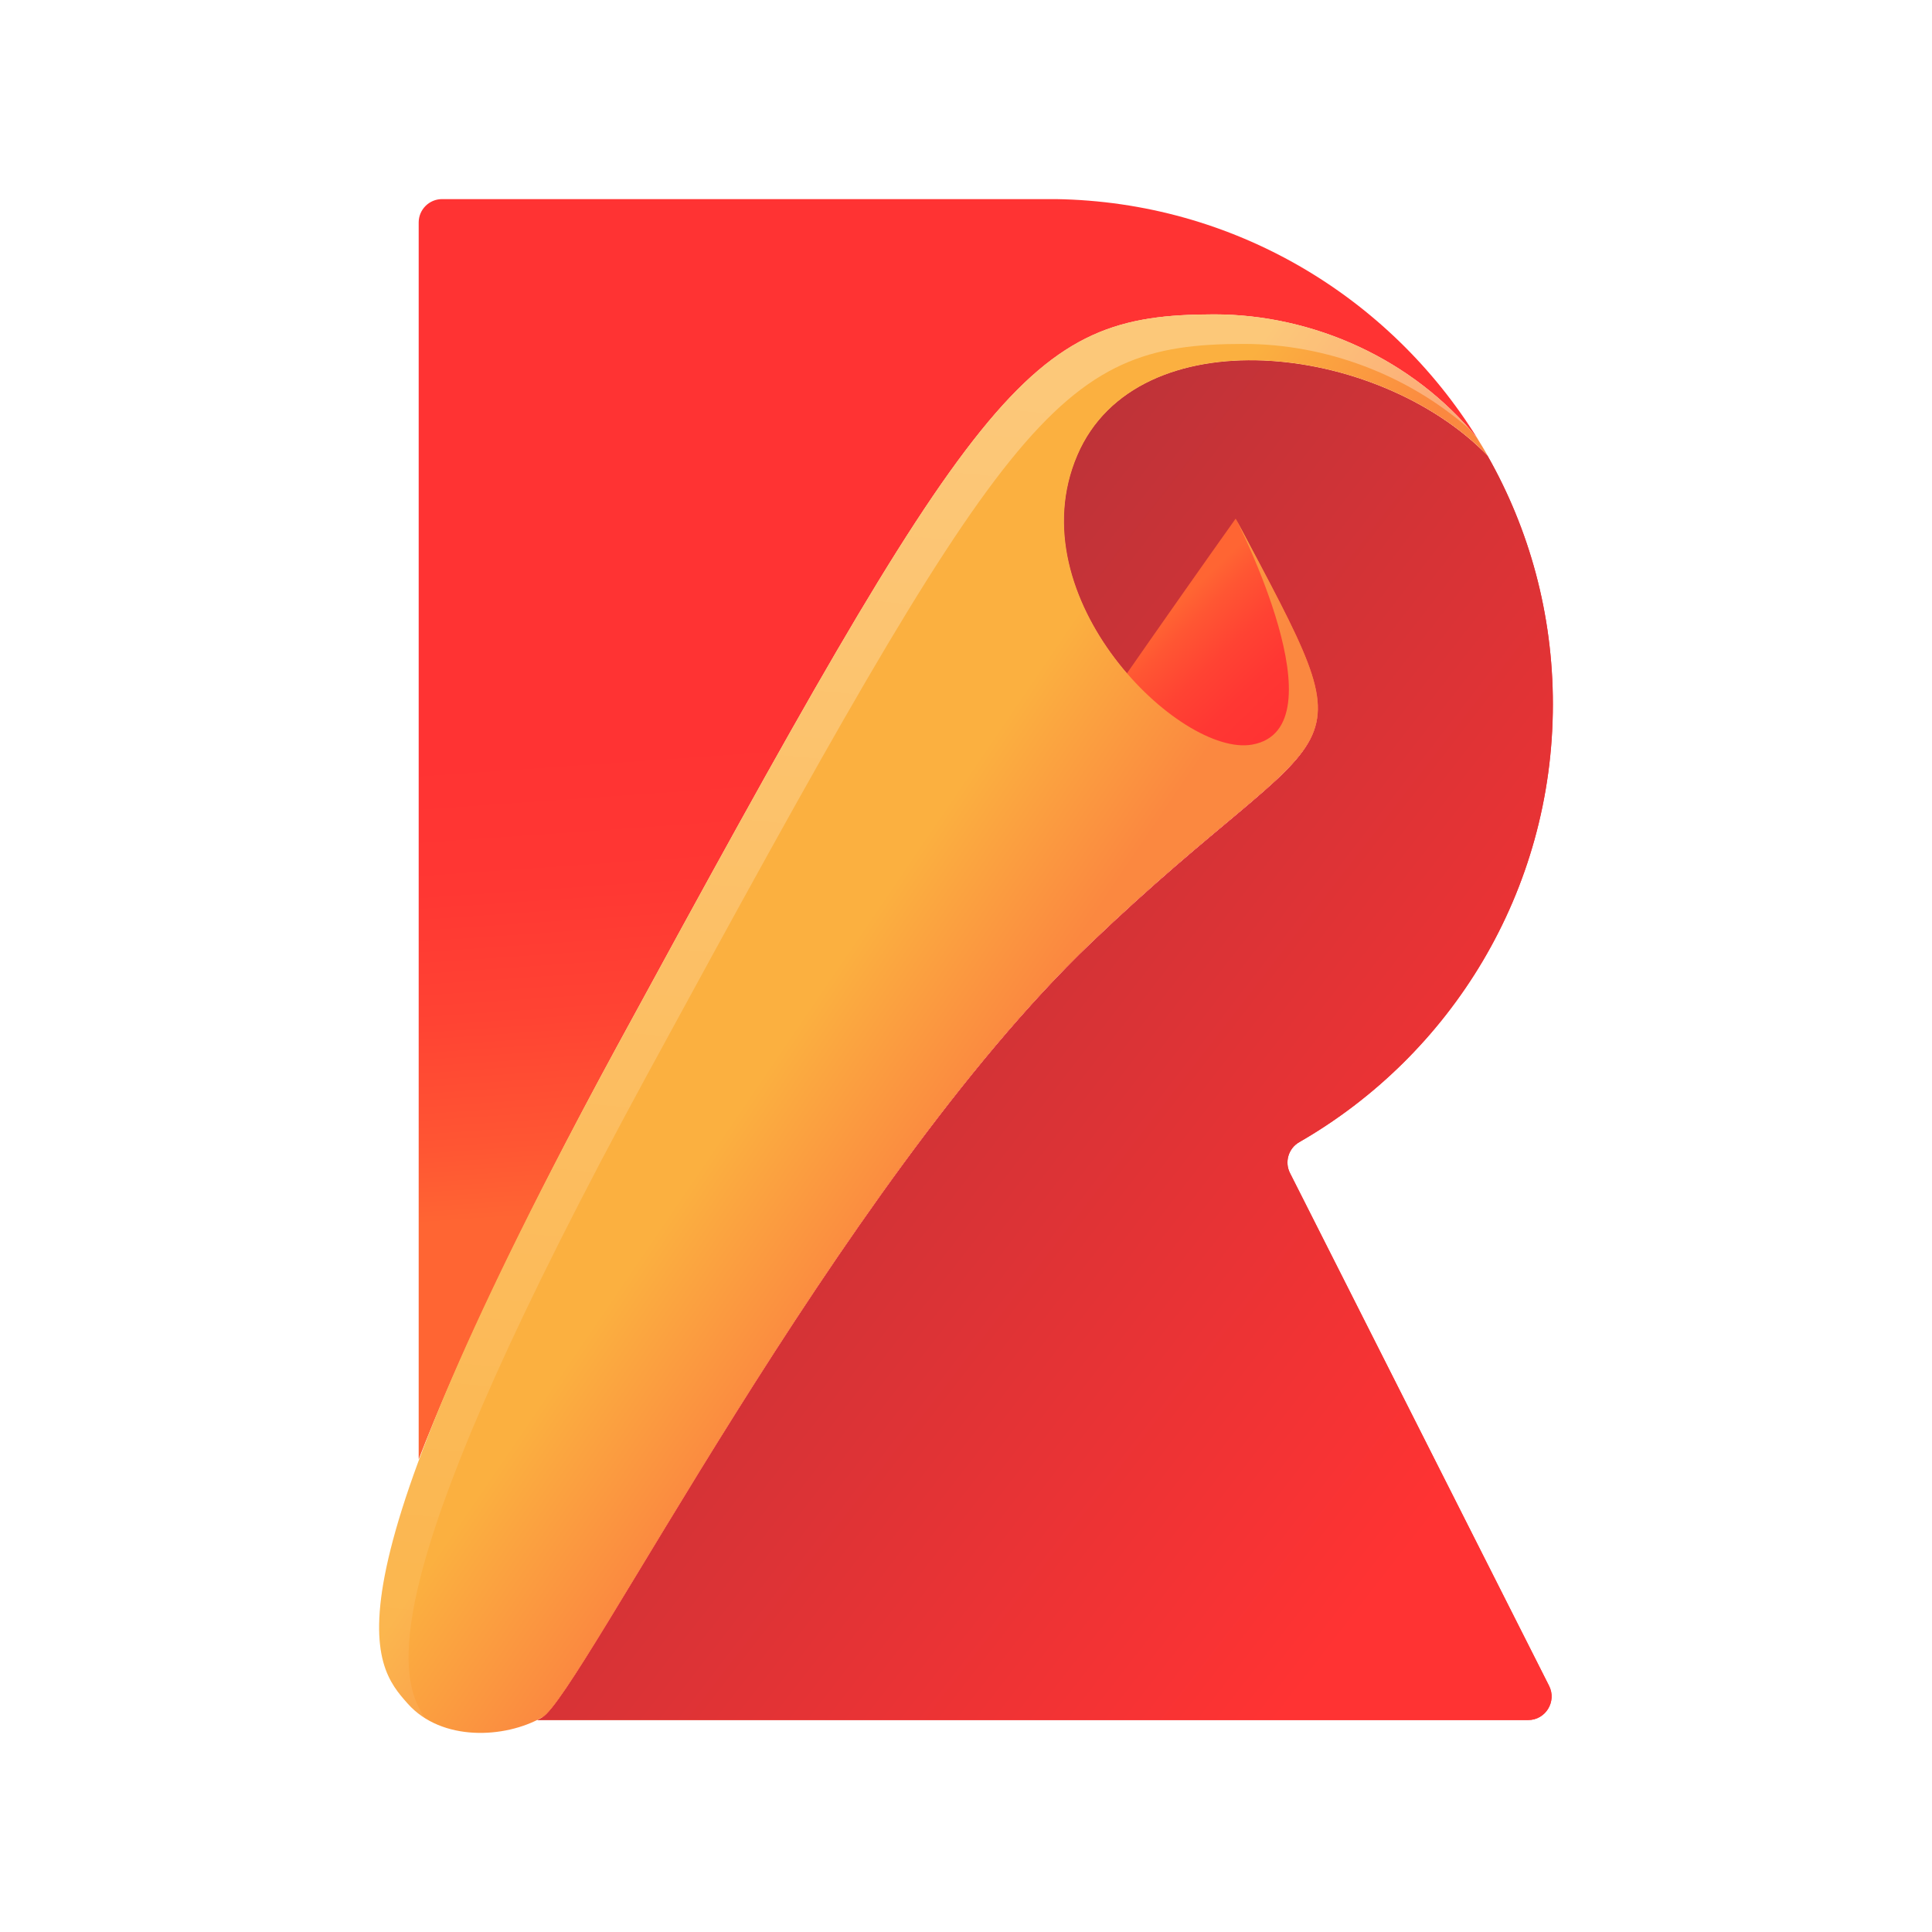
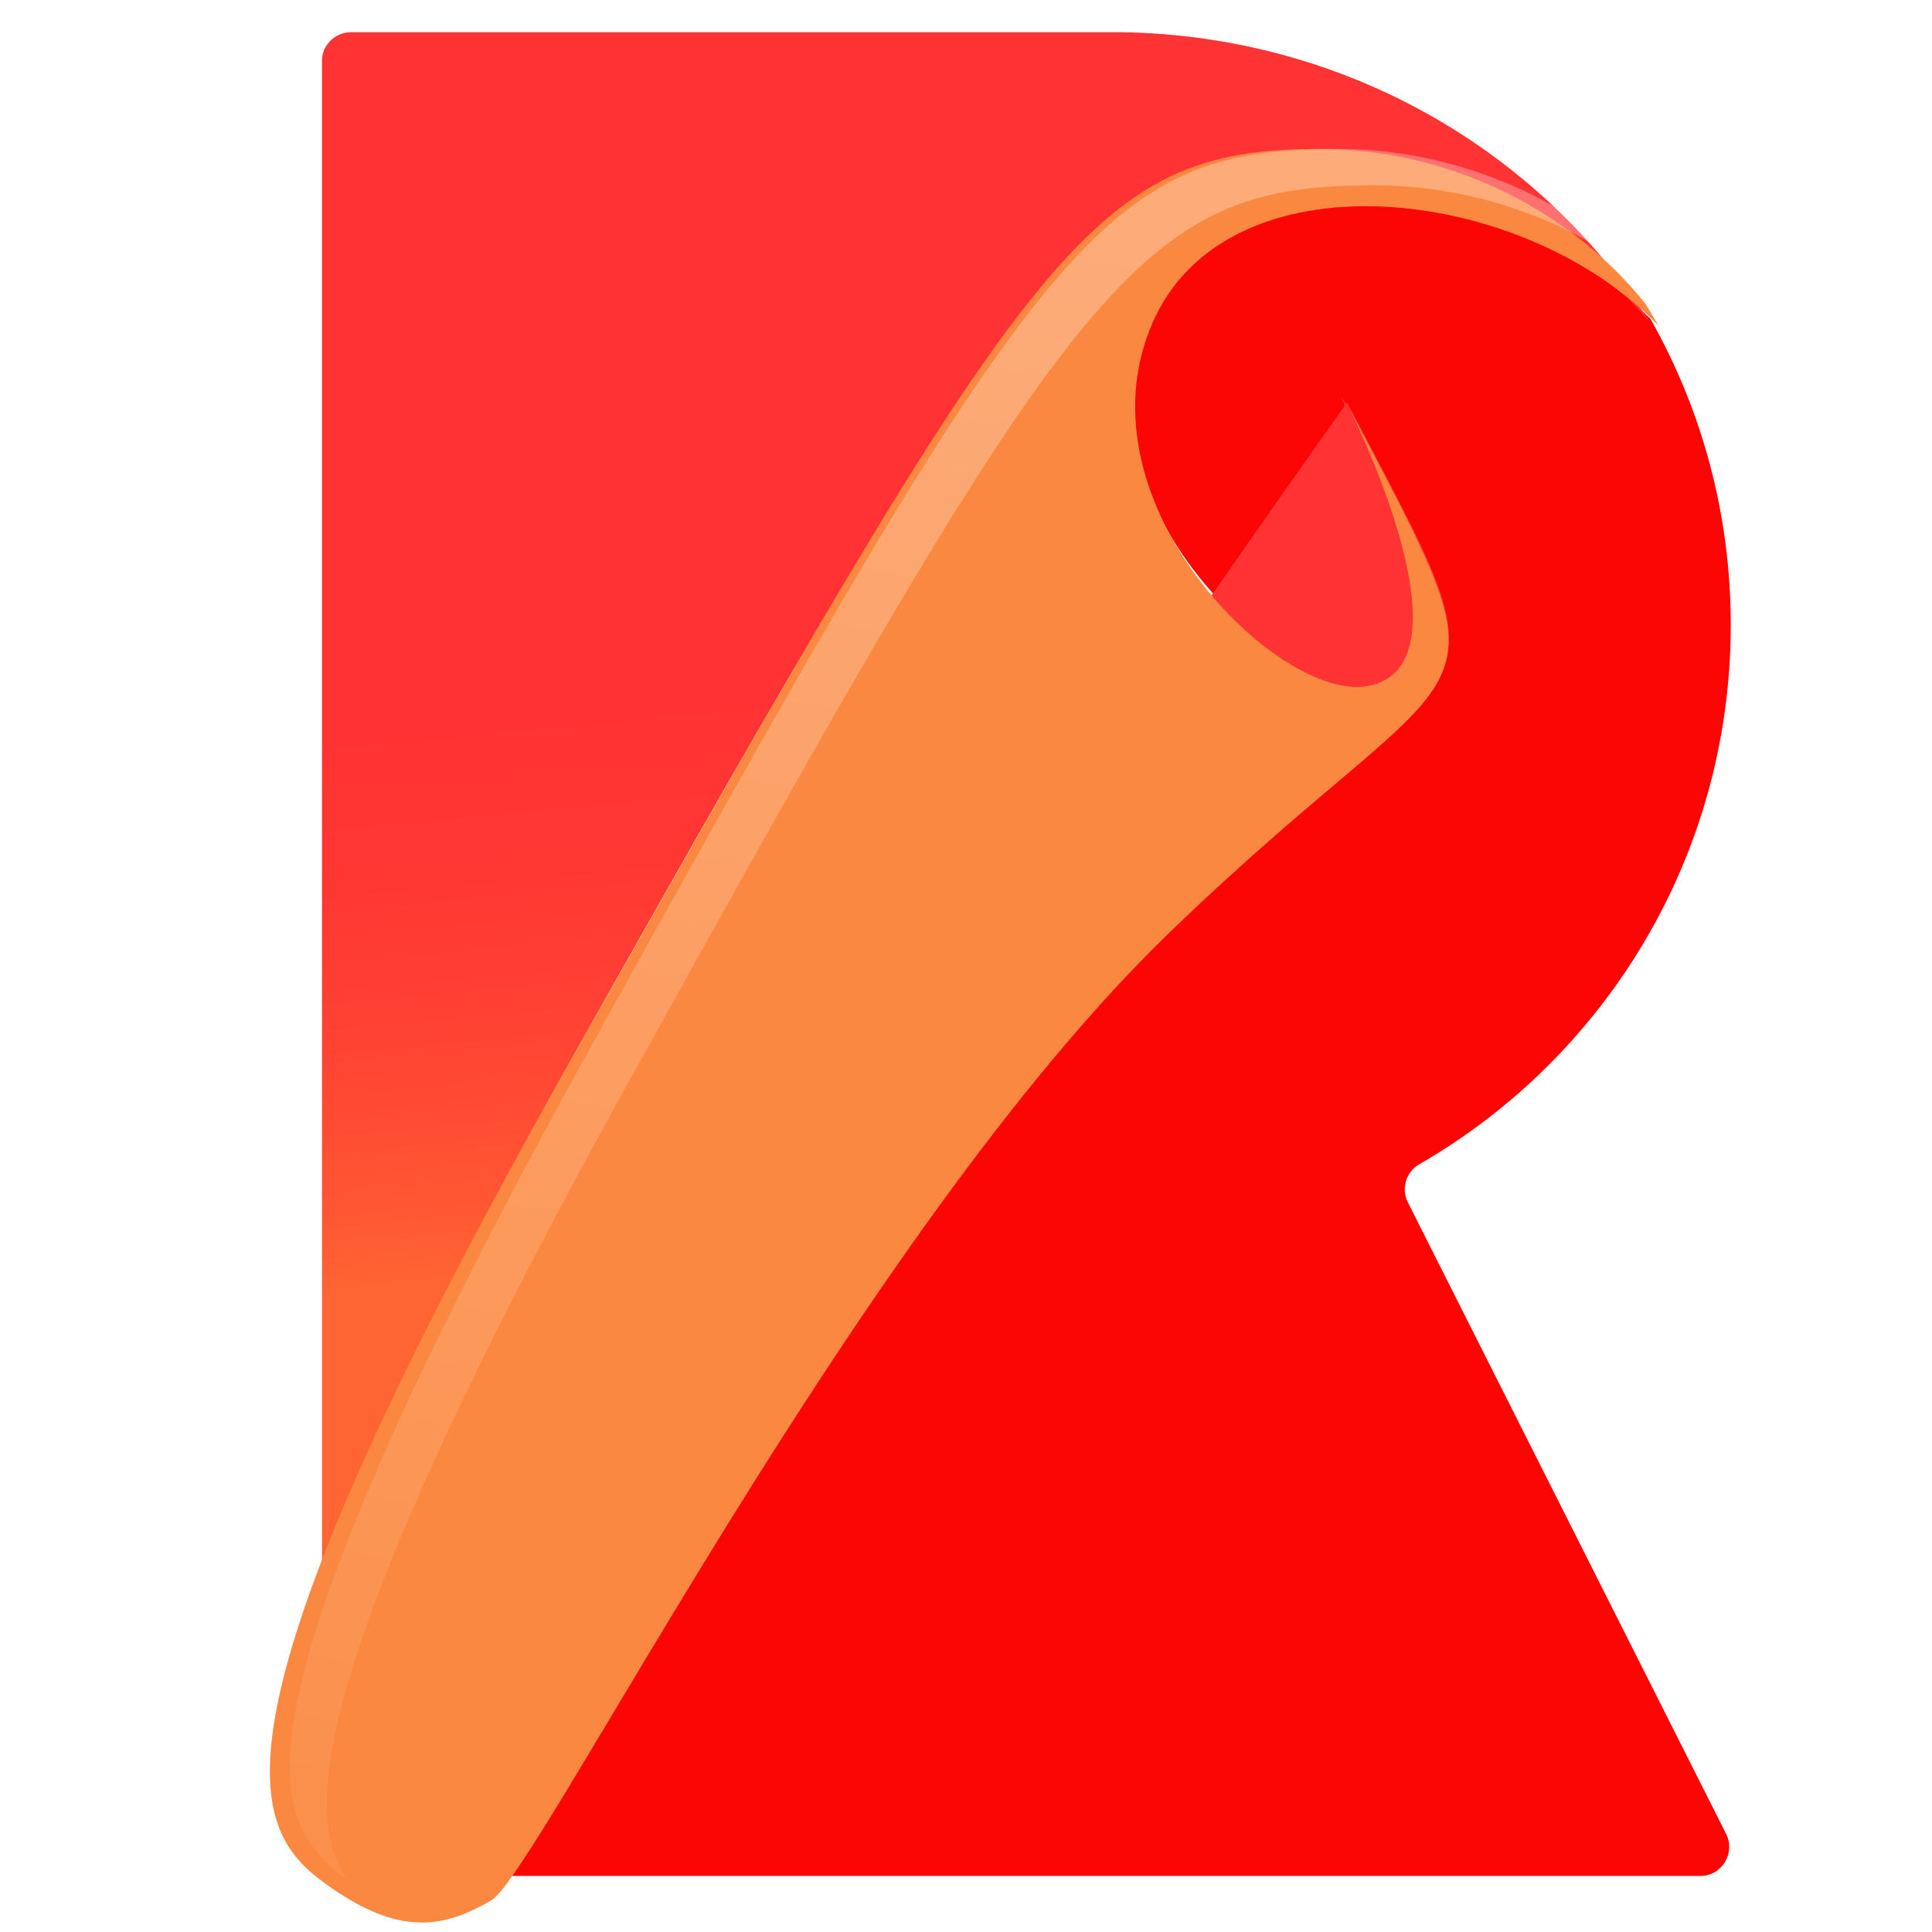
- <svg xmlns="http://www.w3.org/2000/svg" version="1.1" viewBox="100 100 800 800">
-   <style>.st0{fill:url(#XMLID_4_);} .st1{fill:url(#XMLID_5_);} .st2{fill:url(#XMLID_8_);} .st3{fill:url(#XMLID_9_);} .st4{fill:url(#XMLID_11_);} .st5{opacity:0.3;fill:url(#XMLID_16_);}</style>
-   <linearGradient id="XMLID_8_" x1="429.39" x2="469.39" y1="517.16" y2="559.16" gradientTransform="matrix(1.1129,0,0,1.1129,-54.117,-62.353)" gradientUnits="userSpaceOnUse">
-     <stop stop-color="#FF6533" offset="0" />
-     <stop stop-color="#FF5633" offset=".157" />
-     <stop stop-color="#FF4333" offset=".434" />
-     <stop stop-color="#FF3733" offset=".714" />
-     <stop stop-color="#F33" offset="1" />
-   </linearGradient>
-   <linearGradient id="XMLID_11_" x1="450.12" x2="506.94" y1="514.21" y2="552.85" gradientTransform="matrix(1.1129,0,0,1.1129,-54.117,-62.353)" gradientUnits="userSpaceOnUse">
-     <stop stop-color="#FBB040" offset="0" />
-     <stop stop-color="#FB8840" offset="1" />
-   </linearGradient>
-   <linearGradient id="XMLID_16_" x1="508.33" x2="450.33" y1="295.76" y2="933.76" gradientTransform="matrix(1.1129,0,0,1.1129,-54.117,-62.353)" gradientUnits="userSpaceOnUse">
-     <stop stop-color="#FFF" offset="0" />
-     <stop stop-color="#FFF" stop-opacity="0" offset="1" />
-   </linearGradient>
-   <g transform="translate(-5.272 -2.3783)">
-     <g id="XMLID_14_" transform="matrix(1.1129,0,0,1.1129,-54.117,-62.353)">
-       <linearGradient id="XMLID_4_" x1="444.47" x2="598.47" y1="526.05" y2="562.05" gradientUnits="userSpaceOnUse">
-         <stop stop-color="#FF6533" offset="0" />
-         <stop stop-color="#FF5633" offset=".157" />
-         <stop stop-color="#FF4333" offset=".434" />
-         <stop stop-color="#FF3733" offset=".714" />
-         <stop stop-color="#F33" offset="1" />
-       </linearGradient>
-       <path id="XMLID_15_" class="st0" d="m721 410c0-33.6-8.8-65.1-24.3-92.4-41.1-42.3-130.5-52.1-152.7-.2-22.8 53.2 38.3 112.4 65 107.7 34-6-6-84-6-84 52 98 40 68-54 158s-190 279.9-204 287.9c-.6.4-1.2.7-1.9 1h368.7c6.5 0 10.7-6.9 7.8-12.7l-96.4-190.8c-2.1-4.1-.6-9.2 3.4-11.5 56.4-32.4 94.4-93.2 94.4-163z" fill="url(#XMLID_4_)" />
-     </g>
-     <g id="XMLID_2_" transform="matrix(1.1129,0,0,1.1129,-54.117,-62.353)">
-       <linearGradient id="XMLID_5_" x1="420.38" x2="696.38" y1="475" y2="689" gradientUnits="userSpaceOnUse">
-         <stop stop-color="#BF3338" offset="0" />
-         <stop stop-color="#F33" offset="1" />
-       </linearGradient>
-       <path id="XMLID_10_" class="st1" d="m721 410c0-33.6-8.8-65.1-24.3-92.4-41.1-42.3-130.5-52.1-152.7-.2-22.8 53.2 38.3 112.4 65 107.7 34-6-6-84-6-84 52 98 40 68-54 158s-190 279.9-204 287.9c-.6.4-1.2.7-1.9 1h368.7c6.5 0 10.7-6.9 7.8-12.7l-96.4-190.8c-2.1-4.1-.6-9.2 3.4-11.5 56.4-32.4 94.4-93.2 94.4-163z" fill="url(#XMLID_5_)" />
-     </g>
-     <path id="XMLID_3_" class="st2" d="m329.82 813.46c15.58-8.903 122.41-220.34 227.02-320.5s117.96-66.771 60.094-175.83c0 0-221.46 310.49-301.58 464.06" fill="url(#XMLID_8_)" stroke-width="1.113" />
-     <g id="XMLID_7_" transform="matrix(1.1129,0,0,1.1129,-54.117,-62.353)">
-       <linearGradient id="XMLID_9_" x1="502.11" x2="490.11" y1="589.46" y2="417.46" gradientUnits="userSpaceOnUse">
-         <stop stop-color="#FF6533" offset="0" />
-         <stop stop-color="#FF5633" offset=".157" />
-         <stop stop-color="#FF4333" offset=".434" />
-         <stop stop-color="#FF3733" offset=".714" />
-         <stop stop-color="#F33" offset="1" />
-       </linearGradient>
-       <path id="XMLID_12_" class="st3" d="m373 537c134.4-247.1 152-272 222-272 36.8 0 73.9 16.6 97.9 46.1-32.7-52.7-90.6-88-156.9-89h-228.3c-4.8 0-8.7 3.9-8.7 8.7v460.2c13.6-35.1 36.7-85.3 74-154z" fill="url(#XMLID_9_)" />
-     </g>
-     <path id="XMLID_6_" class="st4" d="m556.84 492.96c-104.61 100.16-211.44 311.6-227.02 320.5s-41.732 10.016-55.643-5.564c-14.801-16.582-37.837-43.401 86.802-272.65 149.57-274.99 169.15-302.7 247.05-302.7 40.953 0 82.24 18.473 108.95 51.302 1.447 2.337 2.893 4.785 4.34 7.234-45.738-47.074-145.23-57.98-169.93-.223-25.373 59.204 42.622 125.08 72.335 119.85 37.837-6.677-6.677-93.48-6.677-93.48 57.757 108.95 44.403 75.563-60.205 175.72z" fill="url(#XMLID_11_)" stroke-width="1.113" />
-     <path id="XMLID_13_" class="st5" d="m373.22 547.49c149.57-274.99 169.15-302.7 247.05-302.7 33.719 0 67.661 12.575 93.48 35.277-26.708-30.492-66.326-47.519-105.72-47.519-77.9 0-97.486 27.71-247.05 302.7-124.64 229.25-101.6 256.07-86.802 272.65 2.114 2.337 4.563 4.34 7.122 6.009-13.02-18.918-18.807-62.876 91.922-266.42z" fill="url(#XMLID_16_)" opacity=".3" stroke-width="1.113" />
+ <svg xmlns="http://www.w3.org/2000/svg" width="48" height="48" viewBox="0 0 48 48">
+   <defs>
+     <linearGradient id="rollup-a" x1="51.564%" x2="48.517%" y1="78.345%" y2="41.663%">
+       <stop offset="0%" stop-color="#FF6533" />
+       <stop offset="15.7%" stop-color="#FF5633" />
+       <stop offset="43.4%" stop-color="#FF4333" />
+       <stop offset="71.4%" stop-color="#FF3733" />
+       <stop offset="100%" stop-color="#F33" />
+     </linearGradient>
+     <linearGradient id="rollup-b" x1="55.227%" x2="40.93%" y1="5.891%" y2="128.024%">
+       <stop offset="0%" stop-color="#FFF" />
+       <stop offset="100%" stop-color="#FFF" stop-opacity="0" />
+     </linearGradient>
+   </defs>
+   <g fill="none" transform="translate(6)">
+     <path fill="#FC0505" d="M37,15.525 C37,12.762 36.278,10.172 35.007,7.927 C31.637,4.449 24.305,3.643 22.484,7.911 C20.614,12.285 25.625,17.153 27.815,16.767 C30.603,16.273 27.323,9.86 27.323,9.86 C31.587,17.918 30.603,15.451 22.894,22.852 C15.185,30.252 7.312,45.867 6.164,46.525 C6.115,46.558 6.066,46.583 6.008,46.607 L36.246,46.607 C36.779,46.607 37.123,46.04 36.885,45.563 L28.979,29.874 C28.807,29.537 28.93,29.118 29.258,28.928 C33.884,26.264 37,21.265 37,15.525 Z" />
+     <path fill="#F33" d="M6.078,47 C7.238,46.336 15.196,30.574 22.989,23.108 C30.782,15.641 31.776,18.13 27.466,10 C27.466,10 10.968,33.146 5,44.594" />
+     <path fill="url(#rollup-a)" d="M8.198,26.314 C19.455,6.293 20.929,4.276 26.792,4.276 C29.874,4.276 32.981,5.621 34.992,8.011 C32.253,3.741 27.403,0.881 21.85,0.8 L2.729,0.8 C2.327,0.8 2,1.116 2,1.505 L2,38.792 C3.139,35.948 5.074,31.881 8.198,26.314 Z" />
+     <path fill="#FB8840" d="M6.204,47.215 C5.05,47.882 3.947,48.15 2.083,46.798 C0.218,45.446 -1.252,43.04 8.198,26.315 C19.645,6.054 21.04,3.7 26.809,3.7 C29.842,3.7 32.9,5.084 34.879,7.543 C34.986,7.718 35.093,7.901 35.2,8.085 C31.812,4.559 24.444,3.742 22.614,8.068 C20.735,12.503 25.771,17.438 27.972,17.046 C30.774,16.546 27.477,10.043 27.477,10.043 C31.755,18.205 30.766,15.704 23.018,23.206 C15.27,30.71 7.358,46.548 6.204,47.215 Z" />
+     <path fill="url(#rollup-b)" d="M9.556,26.995 C20.819,6.655 22.294,4.605 28.16,4.605 C30.7,4.605 33.256,5.536 35.2,7.215 C33.189,4.959 30.205,3.7 27.239,3.7 C21.372,3.7 19.897,5.75 8.634,26.089 C-0.752,43.045 0.983,45.029 2.097,46.256 C2.257,46.428 2.441,46.577 2.634,46.7 C1.653,45.301 1.217,42.049 9.556,26.994 L9.556,26.995 Z" opacity=".3" />
  </g>
</svg>
